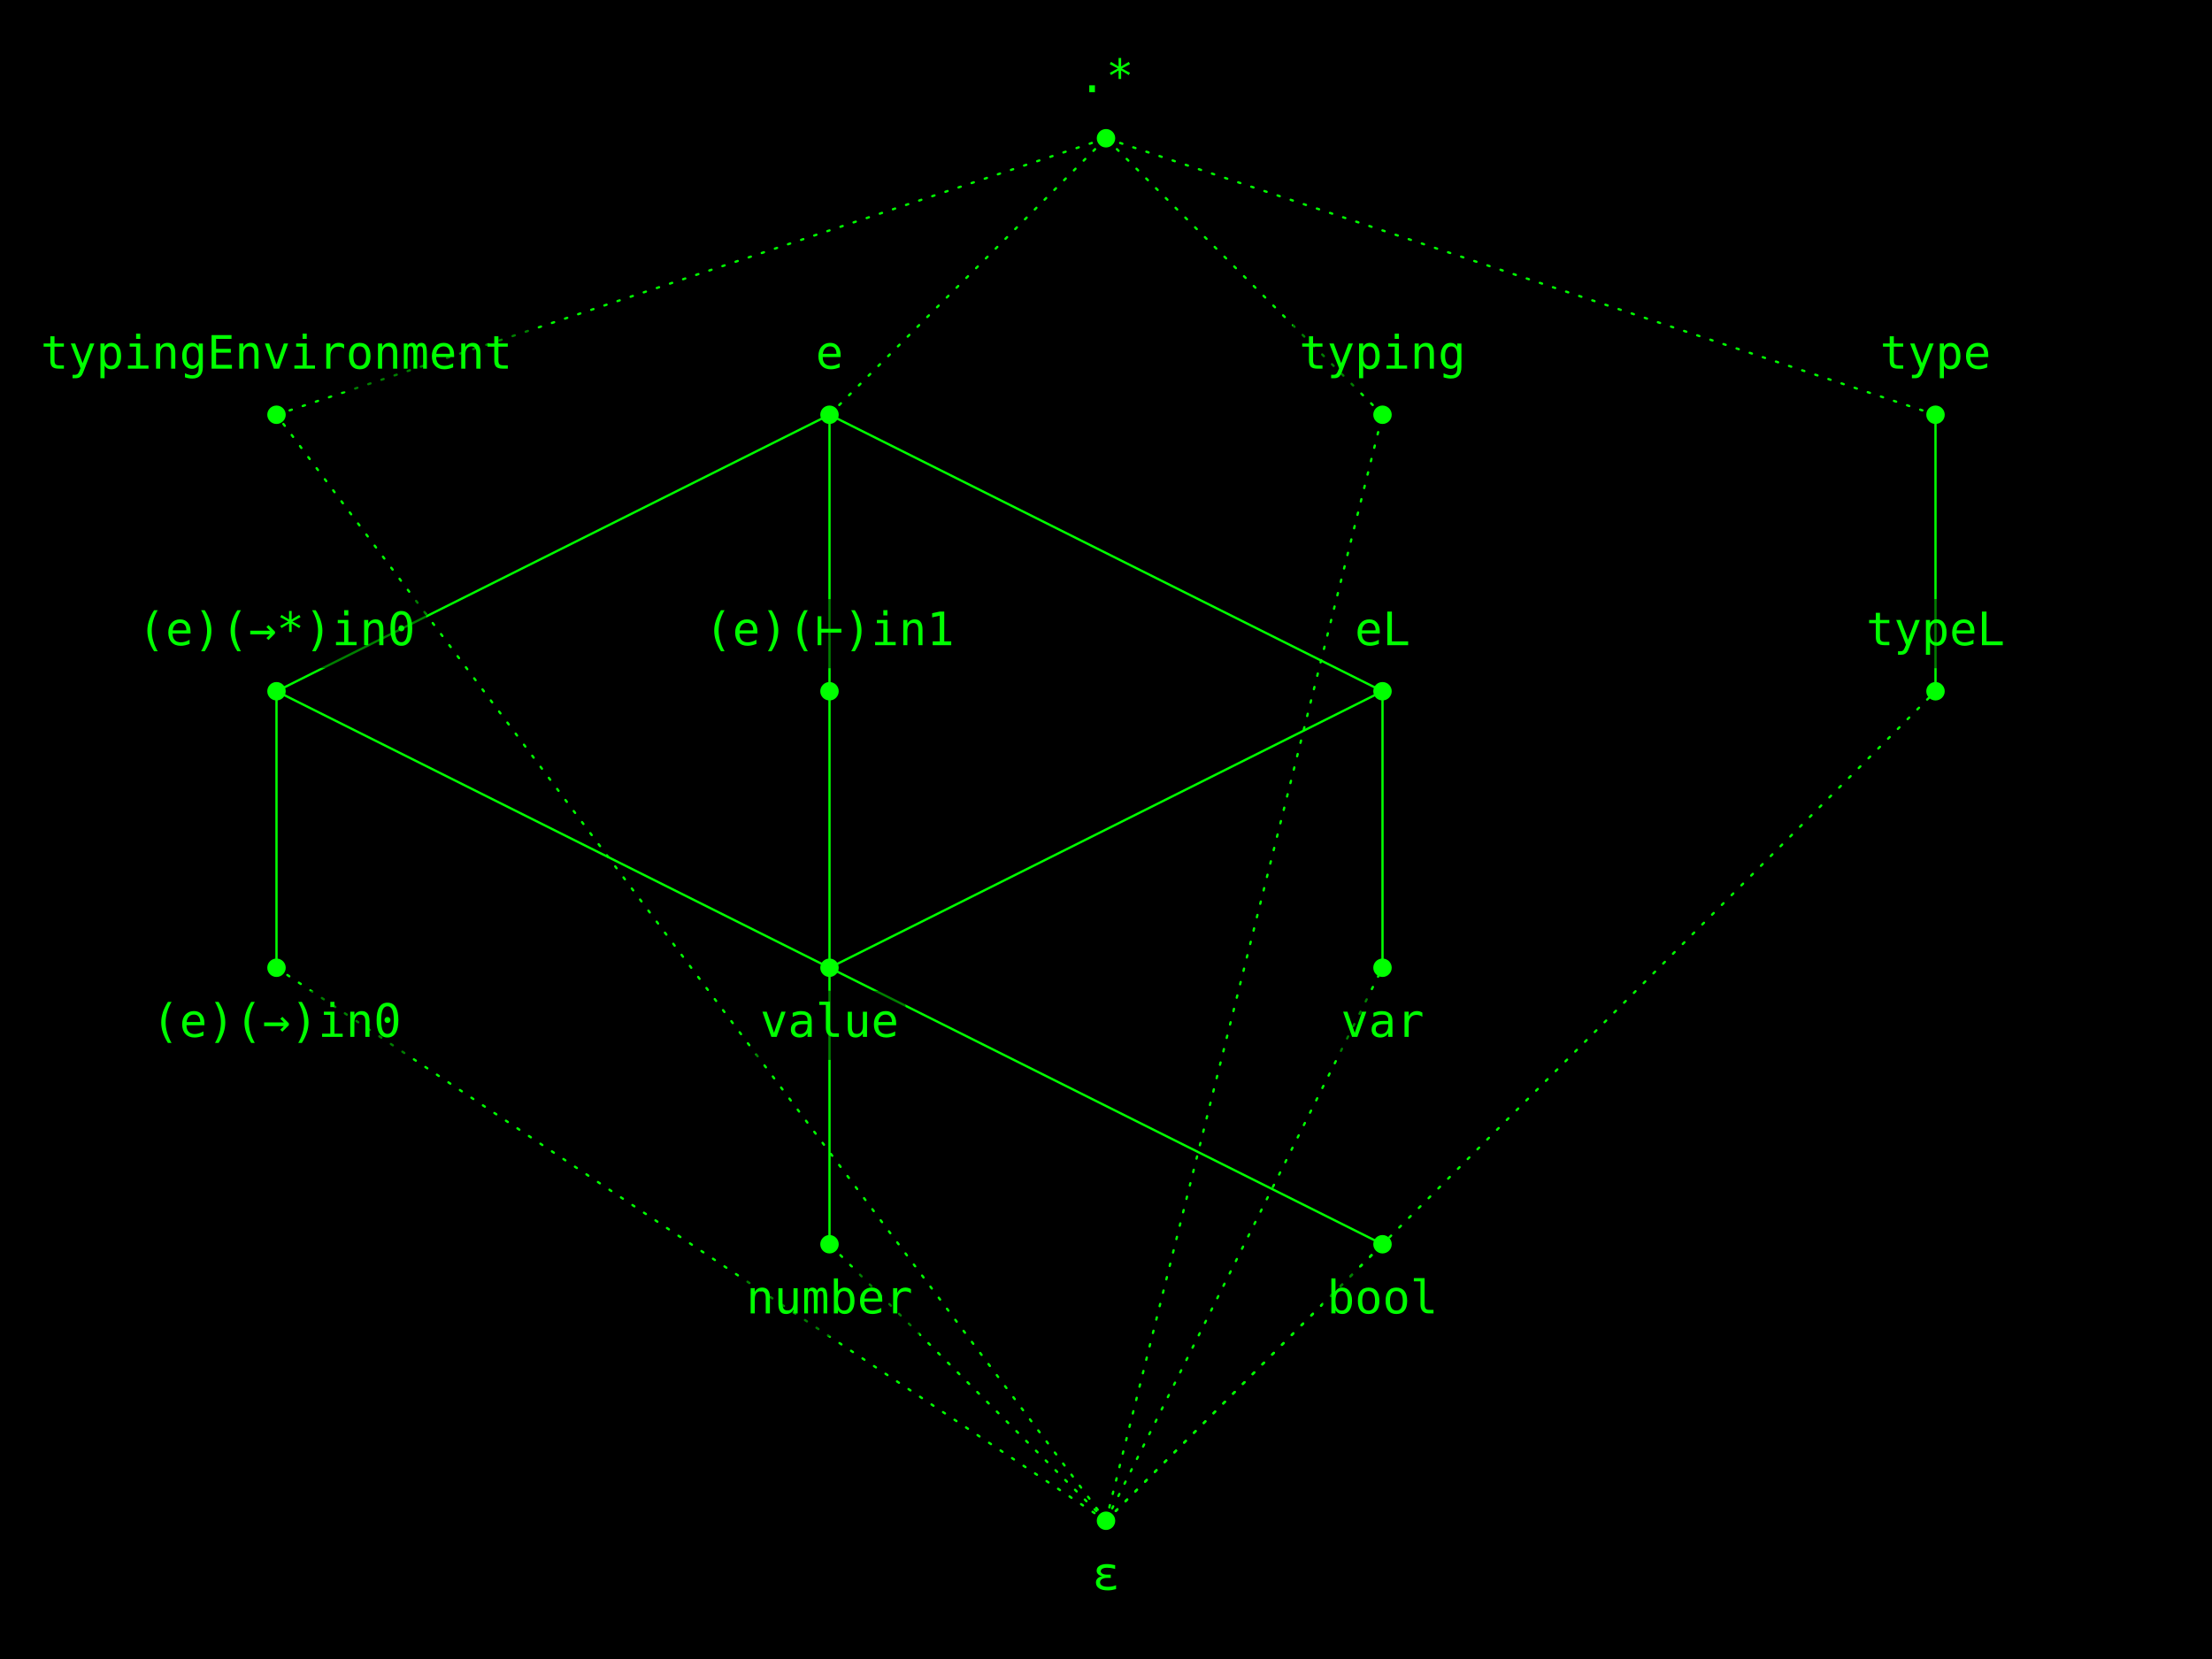
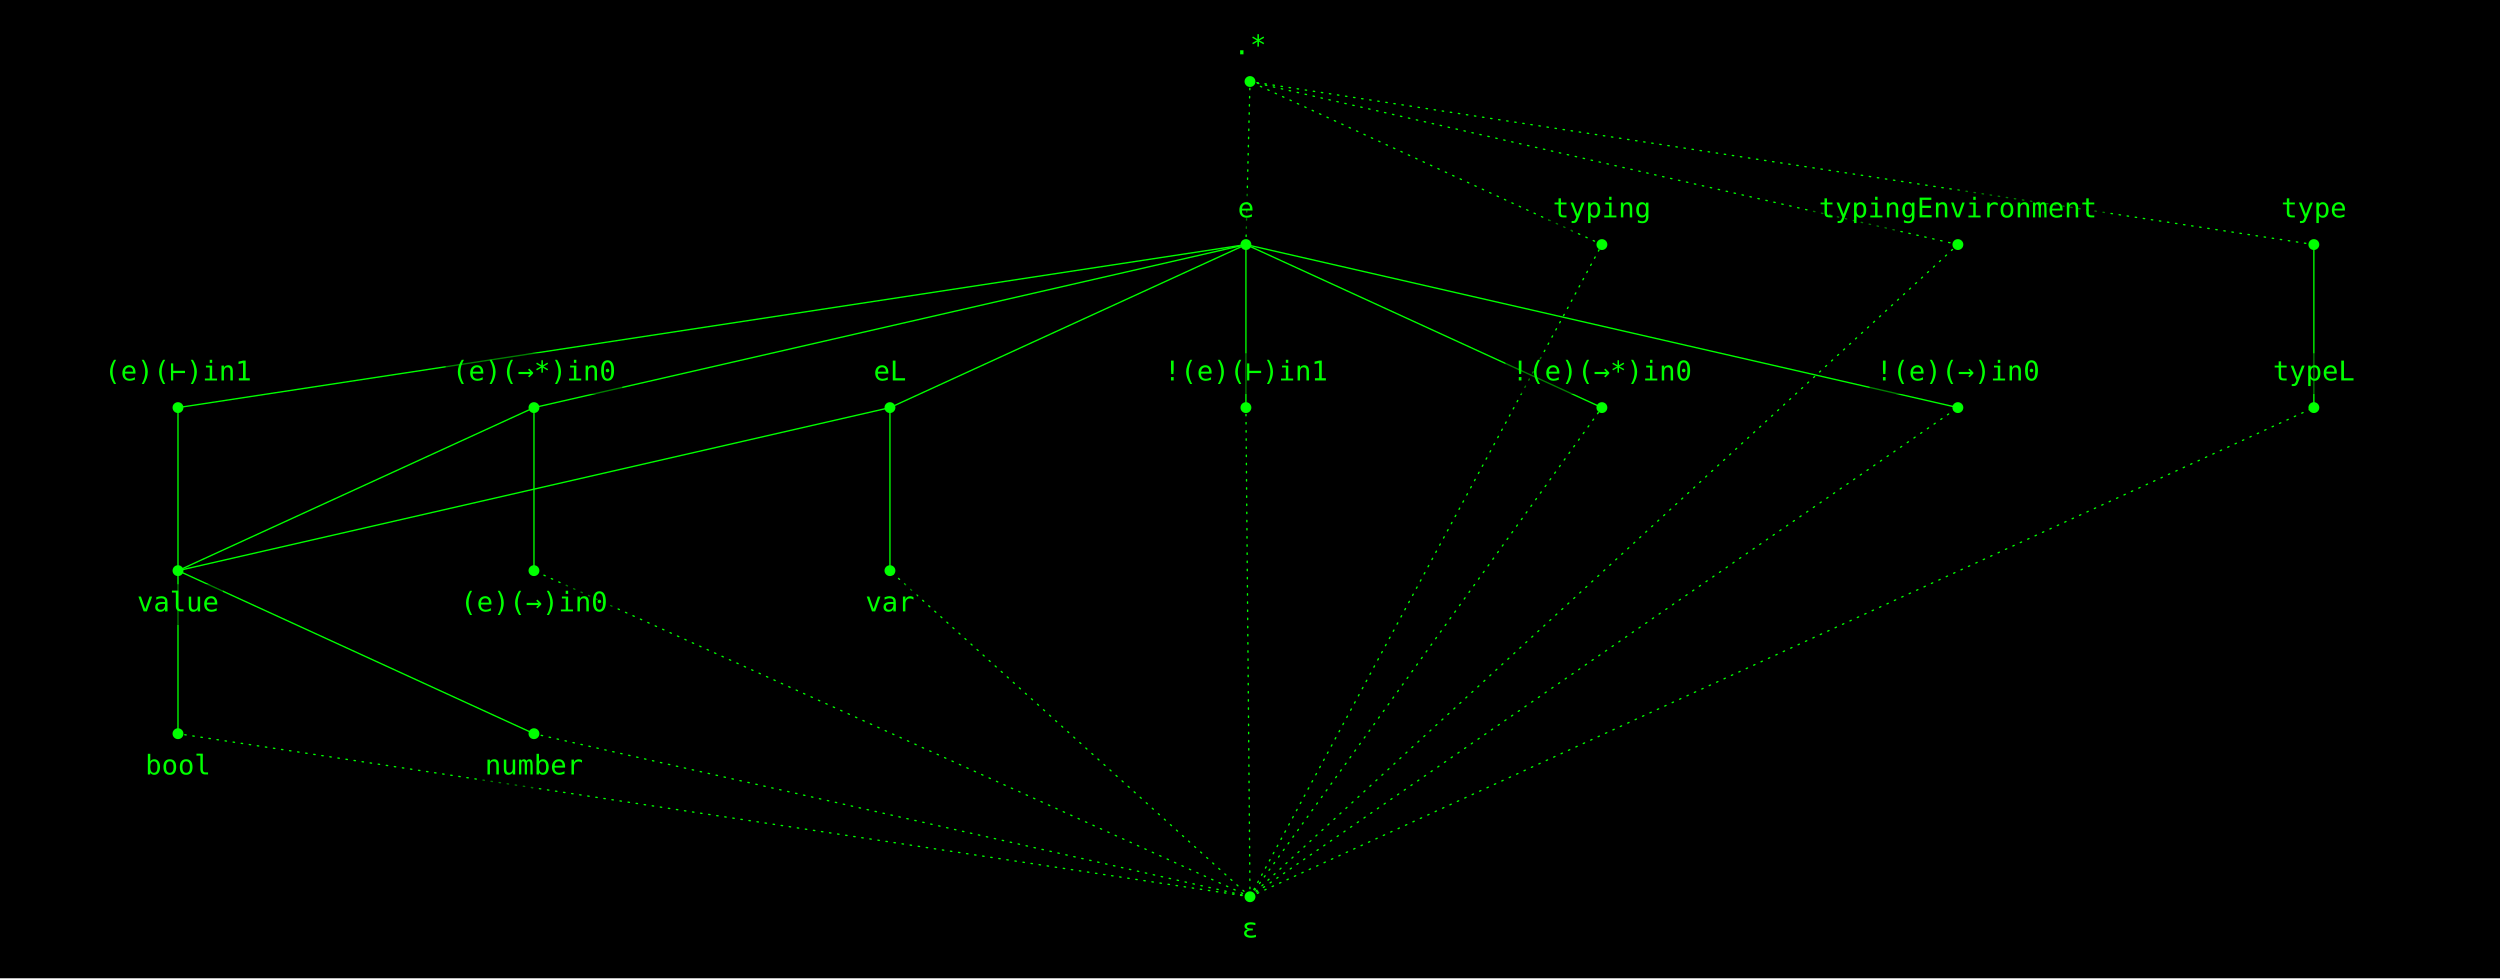
- <svg xmlns="http://www.w3.org/2000/svg" version="1.1" width="960" height="720" viewBox="0 0 960 720">
-   <rect width="960" height="720" fill="#000000" />
-   <path d="M 120 420 , 120 300" stroke="#00ff00" stroke-width="1" stroke-linecap="round" />
-   <path d="M 120 300 , 360 180" stroke="#00ff00" stroke-width="1" stroke-linecap="round" />
-   <path d="M 360 300 , 360 180" stroke="#00ff00" stroke-width="1" stroke-linecap="round" />
-   <path d="M 600 540 , 360 420" stroke="#00ff00" stroke-width="1" stroke-linecap="round" />
-   <path d="M 600 300 , 360 180" stroke="#00ff00" stroke-width="1" stroke-linecap="round" />
-   <path d="M 360 540 , 360 420" stroke="#00ff00" stroke-width="1" stroke-linecap="round" />
-   <path d="M 840 300 , 840 180" stroke="#00ff00" stroke-width="1" stroke-linecap="round" />
-   <path d="M 360 420 , 120 300" stroke="#00ff00" stroke-width="1" stroke-linecap="round" />
-   <path d="M 360 420 , 360 300" stroke="#00ff00" stroke-width="1" stroke-linecap="round" />
-   <path d="M 360 420 , 600 300" stroke="#00ff00" stroke-width="1" stroke-linecap="round" />
-   <path d="M 600 420 , 600 300" stroke="#00ff00" stroke-width="1" stroke-linecap="round" />
-   <path d="M 360 180 , 480 60" stroke="#00ff00" stroke-width="1" stroke-linecap="round" stroke-dasharray="1 , 5" />
-   <path d="M 840 180 , 480 60" stroke="#00ff00" stroke-width="1" stroke-linecap="round" stroke-dasharray="1 , 5" />
-   <path d="M 600 180 , 480 60" stroke="#00ff00" stroke-width="1" stroke-linecap="round" stroke-dasharray="1 , 5" />
-   <path d="M 120 180 , 480 60" stroke="#00ff00" stroke-width="1" stroke-linecap="round" stroke-dasharray="1 , 5" />
-   <path d="M 480 660 , 120 420" stroke="#00ff00" stroke-width="1" stroke-linecap="round" stroke-dasharray="1 , 5" />
-   <path d="M 480 660 , 600 540" stroke="#00ff00" stroke-width="1" stroke-linecap="round" stroke-dasharray="1 , 5" />
-   <path d="M 480 660 , 360 540" stroke="#00ff00" stroke-width="1" stroke-linecap="round" stroke-dasharray="1 , 5" />
-   <path d="M 480 660 , 840 300" stroke="#00ff00" stroke-width="1" stroke-linecap="round" stroke-dasharray="1 , 5" />
-   <path d="M 480 660 , 600 180" stroke="#00ff00" stroke-width="1" stroke-linecap="round" stroke-dasharray="1 , 5" />
-   <path d="M 480 660 , 120 180" stroke="#00ff00" stroke-width="1" stroke-linecap="round" stroke-dasharray="1 , 5" />
-   <path d="M 480 660 , 600 420" stroke="#00ff00" stroke-width="1" stroke-linecap="round" stroke-dasharray="1 , 5" />
-   <rect x="474" y="670" width="13" height="30" fill="#000000" fill-opacity="0.5" />
-   <text x="480" y="690" font-size="20" text-anchor="middle" font-family="mono" fill="#00ff00">ɛ</text>
-   <circle r="4" cx="480" cy="660" fill="#00ff00" />
-   <rect x="321" y="550" width="78" height="30" fill="#000000" fill-opacity="0.5" />
-   <text x="360" y="570" font-size="20" text-anchor="middle" font-family="mono" fill="#00ff00">number</text>
-   <circle r="4" cx="360" cy="540" fill="#00ff00" />
-   <rect x="574" y="550" width="52" height="30" fill="#000000" fill-opacity="0.5" />
-   <text x="600" y="570" font-size="20" text-anchor="middle" font-family="mono" fill="#00ff00">bool</text>
-   <circle r="4" cx="600" cy="540" fill="#00ff00" />
-   <rect x="62" y="430" width="117" height="30" fill="#000000" fill-opacity="0.5" />
-   <text x="120" y="450" font-size="20" text-anchor="middle" font-family="mono" fill="#00ff00">(e)(→)in0</text>
-   <circle r="4" cx="120" cy="420" fill="#00ff00" />
-   <rect x="328" y="430" width="65" height="30" fill="#000000" fill-opacity="0.5" />
-   <text x="360" y="450" font-size="20" text-anchor="middle" font-family="mono" fill="#00ff00">value</text>
-   <circle r="4" cx="360" cy="420" fill="#00ff00" />
-   <rect x="581" y="430" width="39" height="30" fill="#000000" fill-opacity="0.5" />
-   <text x="600" y="450" font-size="20" text-anchor="middle" font-family="mono" fill="#00ff00">var</text>
-   <circle r="4" cx="600" cy="420" fill="#00ff00" />
-   <rect x="55" y="260" width="130" height="30" fill="#000000" fill-opacity="0.5" />
-   <text x="120" y="280" font-size="20" text-anchor="middle" font-family="mono" fill="#00ff00">(e)(→*)in0</text>
-   <circle r="4" cx="120" cy="300" fill="#00ff00" />
-   <rect x="302" y="260" width="117" height="30" fill="#000000" fill-opacity="0.5" />
-   <text x="360" y="280" font-size="20" text-anchor="middle" font-family="mono" fill="#00ff00">(e)(⊢)in1</text>
-   <circle r="4" cx="360" cy="300" fill="#00ff00" />
-   <rect x="587" y="260" width="26" height="30" fill="#000000" fill-opacity="0.5" />
-   <text x="600" y="280" font-size="20" text-anchor="middle" font-family="mono" fill="#00ff00">eL</text>
-   <circle r="4" cx="600" cy="300" fill="#00ff00" />
-   <rect x="808" y="260" width="65" height="30" fill="#000000" fill-opacity="0.5" />
-   <text x="840" y="280" font-size="20" text-anchor="middle" font-family="mono" fill="#00ff00">typeL</text>
-   <circle r="4" cx="840" cy="300" fill="#00ff00" />
-   <rect x="10" y="140" width="221" height="30" fill="#000000" fill-opacity="0.5" />
-   <text x="120" y="160" font-size="20" text-anchor="middle" font-family="mono" fill="#00ff00">typingEnvironment</text>
-   <circle r="4" cx="120" cy="180" fill="#00ff00" />
-   <rect x="354" y="140" width="13" height="30" fill="#000000" fill-opacity="0.5" />
-   <text x="360" y="160" font-size="20" text-anchor="middle" font-family="mono" fill="#00ff00">e</text>
-   <circle r="4" cx="360" cy="180" fill="#00ff00" />
-   <rect x="561" y="140" width="78" height="30" fill="#000000" fill-opacity="0.5" />
-   <text x="600" y="160" font-size="20" text-anchor="middle" font-family="mono" fill="#00ff00">typing</text>
-   <circle r="4" cx="600" cy="180" fill="#00ff00" />
-   <rect x="814" y="140" width="52" height="30" fill="#000000" fill-opacity="0.5" />
-   <text x="840" y="160" font-size="20" text-anchor="middle" font-family="mono" fill="#00ff00">type</text>
-   <circle r="4" cx="840" cy="180" fill="#00ff00" />
-   <rect x="467" y="20" width="26" height="30" fill="#000000" fill-opacity="0.5" />
-   <text x="480" y="40" font-size="20" text-anchor="middle" font-family="mono" fill="#00ff00">.*</text>
-   <circle r="4" cx="480" cy="60" fill="#00ff00" />
+ <svg xmlns="http://www.w3.org/2000/svg" version="1.1" width="1840" height="720" viewBox="0 0 1840 720">
+   <rect width="1840" height="720" fill="#000000" />
+   <path d="M 1441 300 , 917 180" stroke="#00ff00" stroke-width="1" stroke-linecap="round" />
+   <path d="M 1179 300 , 917 180" stroke="#00ff00" stroke-width="1" stroke-linecap="round" />
+   <path d="M 917 300 , 917 180" stroke="#00ff00" stroke-width="1" stroke-linecap="round" />
+   <path d="M 393 420 , 393 300" stroke="#00ff00" stroke-width="1" stroke-linecap="round" />
+   <path d="M 393 300 , 917 180" stroke="#00ff00" stroke-width="1" stroke-linecap="round" />
+   <path d="M 131 300 , 917 180" stroke="#00ff00" stroke-width="1" stroke-linecap="round" />
+   <path d="M 131 540 , 131 420" stroke="#00ff00" stroke-width="1" stroke-linecap="round" />
+   <path d="M 655 300 , 917 180" stroke="#00ff00" stroke-width="1" stroke-linecap="round" />
+   <path d="M 393 540 , 131 420" stroke="#00ff00" stroke-width="1" stroke-linecap="round" />
+   <path d="M 1703 300 , 1703 180" stroke="#00ff00" stroke-width="1" stroke-linecap="round" />
+   <path d="M 131 420 , 393 300" stroke="#00ff00" stroke-width="1" stroke-linecap="round" />
+   <path d="M 131 420 , 131 300" stroke="#00ff00" stroke-width="1" stroke-linecap="round" />
+   <path d="M 131 420 , 655 300" stroke="#00ff00" stroke-width="1" stroke-linecap="round" />
+   <path d="M 655 420 , 655 300" stroke="#00ff00" stroke-width="1" stroke-linecap="round" />
+   <path d="M 917 180 , 920 60" stroke="#00ff00" stroke-width="1" stroke-linecap="round" stroke-dasharray="1 , 5" />
+   <path d="M 1703 180 , 920 60" stroke="#00ff00" stroke-width="1" stroke-linecap="round" stroke-dasharray="1 , 5" />
+   <path d="M 1179 180 , 920 60" stroke="#00ff00" stroke-width="1" stroke-linecap="round" stroke-dasharray="1 , 5" />
+   <path d="M 1441 180 , 920 60" stroke="#00ff00" stroke-width="1" stroke-linecap="round" stroke-dasharray="1 , 5" />
+   <path d="M 920 660 , 1441 300" stroke="#00ff00" stroke-width="1" stroke-linecap="round" stroke-dasharray="1 , 5" />
+   <path d="M 920 660 , 1179 300" stroke="#00ff00" stroke-width="1" stroke-linecap="round" stroke-dasharray="1 , 5" />
+   <path d="M 920 660 , 917 300" stroke="#00ff00" stroke-width="1" stroke-linecap="round" stroke-dasharray="1 , 5" />
+   <path d="M 920 660 , 393 420" stroke="#00ff00" stroke-width="1" stroke-linecap="round" stroke-dasharray="1 , 5" />
+   <path d="M 920 660 , 131 540" stroke="#00ff00" stroke-width="1" stroke-linecap="round" stroke-dasharray="1 , 5" />
+   <path d="M 920 660 , 393 540" stroke="#00ff00" stroke-width="1" stroke-linecap="round" stroke-dasharray="1 , 5" />
+   <path d="M 920 660 , 1703 300" stroke="#00ff00" stroke-width="1" stroke-linecap="round" stroke-dasharray="1 , 5" />
+   <path d="M 920 660 , 1179 180" stroke="#00ff00" stroke-width="1" stroke-linecap="round" stroke-dasharray="1 , 5" />
+   <path d="M 920 660 , 1441 180" stroke="#00ff00" stroke-width="1" stroke-linecap="round" stroke-dasharray="1 , 5" />
+   <path d="M 920 660 , 655 420" stroke="#00ff00" stroke-width="1" stroke-linecap="round" stroke-dasharray="1 , 5" />
+   <rect x="914" y="670" width="13" height="30" fill="#000000" fill-opacity="0.5" />
+   <text x="920" y="690" font-size="20" text-anchor="middle" font-family="mono" fill="#00ff00">ɛ</text>
+   <circle r="4" cx="920" cy="660" fill="#00ff00" />
+   <rect x="105" y="550" width="52" height="30" fill="#000000" fill-opacity="0.5" />
+   <text x="131" y="570" font-size="20" text-anchor="middle" font-family="mono" fill="#00ff00">bool</text>
+   <circle r="4" cx="131" cy="540" fill="#00ff00" />
+   <rect x="354" y="550" width="78" height="30" fill="#000000" fill-opacity="0.5" />
+   <text x="393" y="570" font-size="20" text-anchor="middle" font-family="mono" fill="#00ff00">number</text>
+   <circle r="4" cx="393" cy="540" fill="#00ff00" />
+   <rect x="99" y="430" width="65" height="30" fill="#000000" fill-opacity="0.5" />
+   <text x="131" y="450" font-size="20" text-anchor="middle" font-family="mono" fill="#00ff00">value</text>
+   <circle r="4" cx="131" cy="420" fill="#00ff00" />
+   <rect x="335" y="430" width="117" height="30" fill="#000000" fill-opacity="0.5" />
+   <text x="393" y="450" font-size="20" text-anchor="middle" font-family="mono" fill="#00ff00">(e)(→)in0</text>
+   <circle r="4" cx="393" cy="420" fill="#00ff00" />
+   <rect x="636" y="430" width="39" height="30" fill="#000000" fill-opacity="0.5" />
+   <text x="655" y="450" font-size="20" text-anchor="middle" font-family="mono" fill="#00ff00">var</text>
+   <circle r="4" cx="655" cy="420" fill="#00ff00" />
+   <rect x="73" y="260" width="117" height="30" fill="#000000" fill-opacity="0.5" />
+   <text x="131" y="280" font-size="20" text-anchor="middle" font-family="mono" fill="#00ff00">(e)(⊢)in1</text>
+   <circle r="4" cx="131" cy="300" fill="#00ff00" />
+   <rect x="328" y="260" width="130" height="30" fill="#000000" fill-opacity="0.5" />
+   <text x="393" y="280" font-size="20" text-anchor="middle" font-family="mono" fill="#00ff00">(e)(→*)in0</text>
+   <circle r="4" cx="393" cy="300" fill="#00ff00" />
+   <rect x="642" y="260" width="26" height="30" fill="#000000" fill-opacity="0.5" />
+   <text x="655" y="280" font-size="20" text-anchor="middle" font-family="mono" fill="#00ff00">eL</text>
+   <circle r="4" cx="655" cy="300" fill="#00ff00" />
+   <rect x="852" y="260" width="130" height="30" fill="#000000" fill-opacity="0.5" />
+   <text x="917" y="280" font-size="20" text-anchor="middle" font-family="mono" fill="#00ff00">!(e)(⊢)in1</text>
+   <circle r="4" cx="917" cy="300" fill="#00ff00" />
+   <rect x="1108" y="260" width="143" height="30" fill="#000000" fill-opacity="0.5" />
+   <text x="1179" y="280" font-size="20" text-anchor="middle" font-family="mono" fill="#00ff00">!(e)(→*)in0</text>
+   <circle r="4" cx="1179" cy="300" fill="#00ff00" />
+   <rect x="1376" y="260" width="130" height="30" fill="#000000" fill-opacity="0.5" />
+   <text x="1441" y="280" font-size="20" text-anchor="middle" font-family="mono" fill="#00ff00">!(e)(→)in0</text>
+   <circle r="4" cx="1441" cy="300" fill="#00ff00" />
+   <rect x="1671" y="260" width="65" height="30" fill="#000000" fill-opacity="0.5" />
+   <text x="1703" y="280" font-size="20" text-anchor="middle" font-family="mono" fill="#00ff00">typeL</text>
+   <circle r="4" cx="1703" cy="300" fill="#00ff00" />
+   <rect x="911" y="140" width="13" height="30" fill="#000000" fill-opacity="0.5" />
+   <text x="917" y="160" font-size="20" text-anchor="middle" font-family="mono" fill="#00ff00">e</text>
+   <circle r="4" cx="917" cy="180" fill="#00ff00" />
+   <rect x="1140" y="140" width="78" height="30" fill="#000000" fill-opacity="0.5" />
+   <text x="1179" y="160" font-size="20" text-anchor="middle" font-family="mono" fill="#00ff00">typing</text>
+   <circle r="4" cx="1179" cy="180" fill="#00ff00" />
+   <rect x="1331" y="140" width="221" height="30" fill="#000000" fill-opacity="0.5" />
+   <text x="1441" y="160" font-size="20" text-anchor="middle" font-family="mono" fill="#00ff00">typingEnvironment</text>
+   <circle r="4" cx="1441" cy="180" fill="#00ff00" />
+   <rect x="1677" y="140" width="52" height="30" fill="#000000" fill-opacity="0.5" />
+   <text x="1703" y="160" font-size="20" text-anchor="middle" font-family="mono" fill="#00ff00">type</text>
+   <circle r="4" cx="1703" cy="180" fill="#00ff00" />
+   <rect x="907" y="20" width="26" height="30" fill="#000000" fill-opacity="0.5" />
+   <text x="920" y="40" font-size="20" text-anchor="middle" font-family="mono" fill="#00ff00">.*</text>
+   <circle r="4" cx="920" cy="60" fill="#00ff00" />
</svg>
